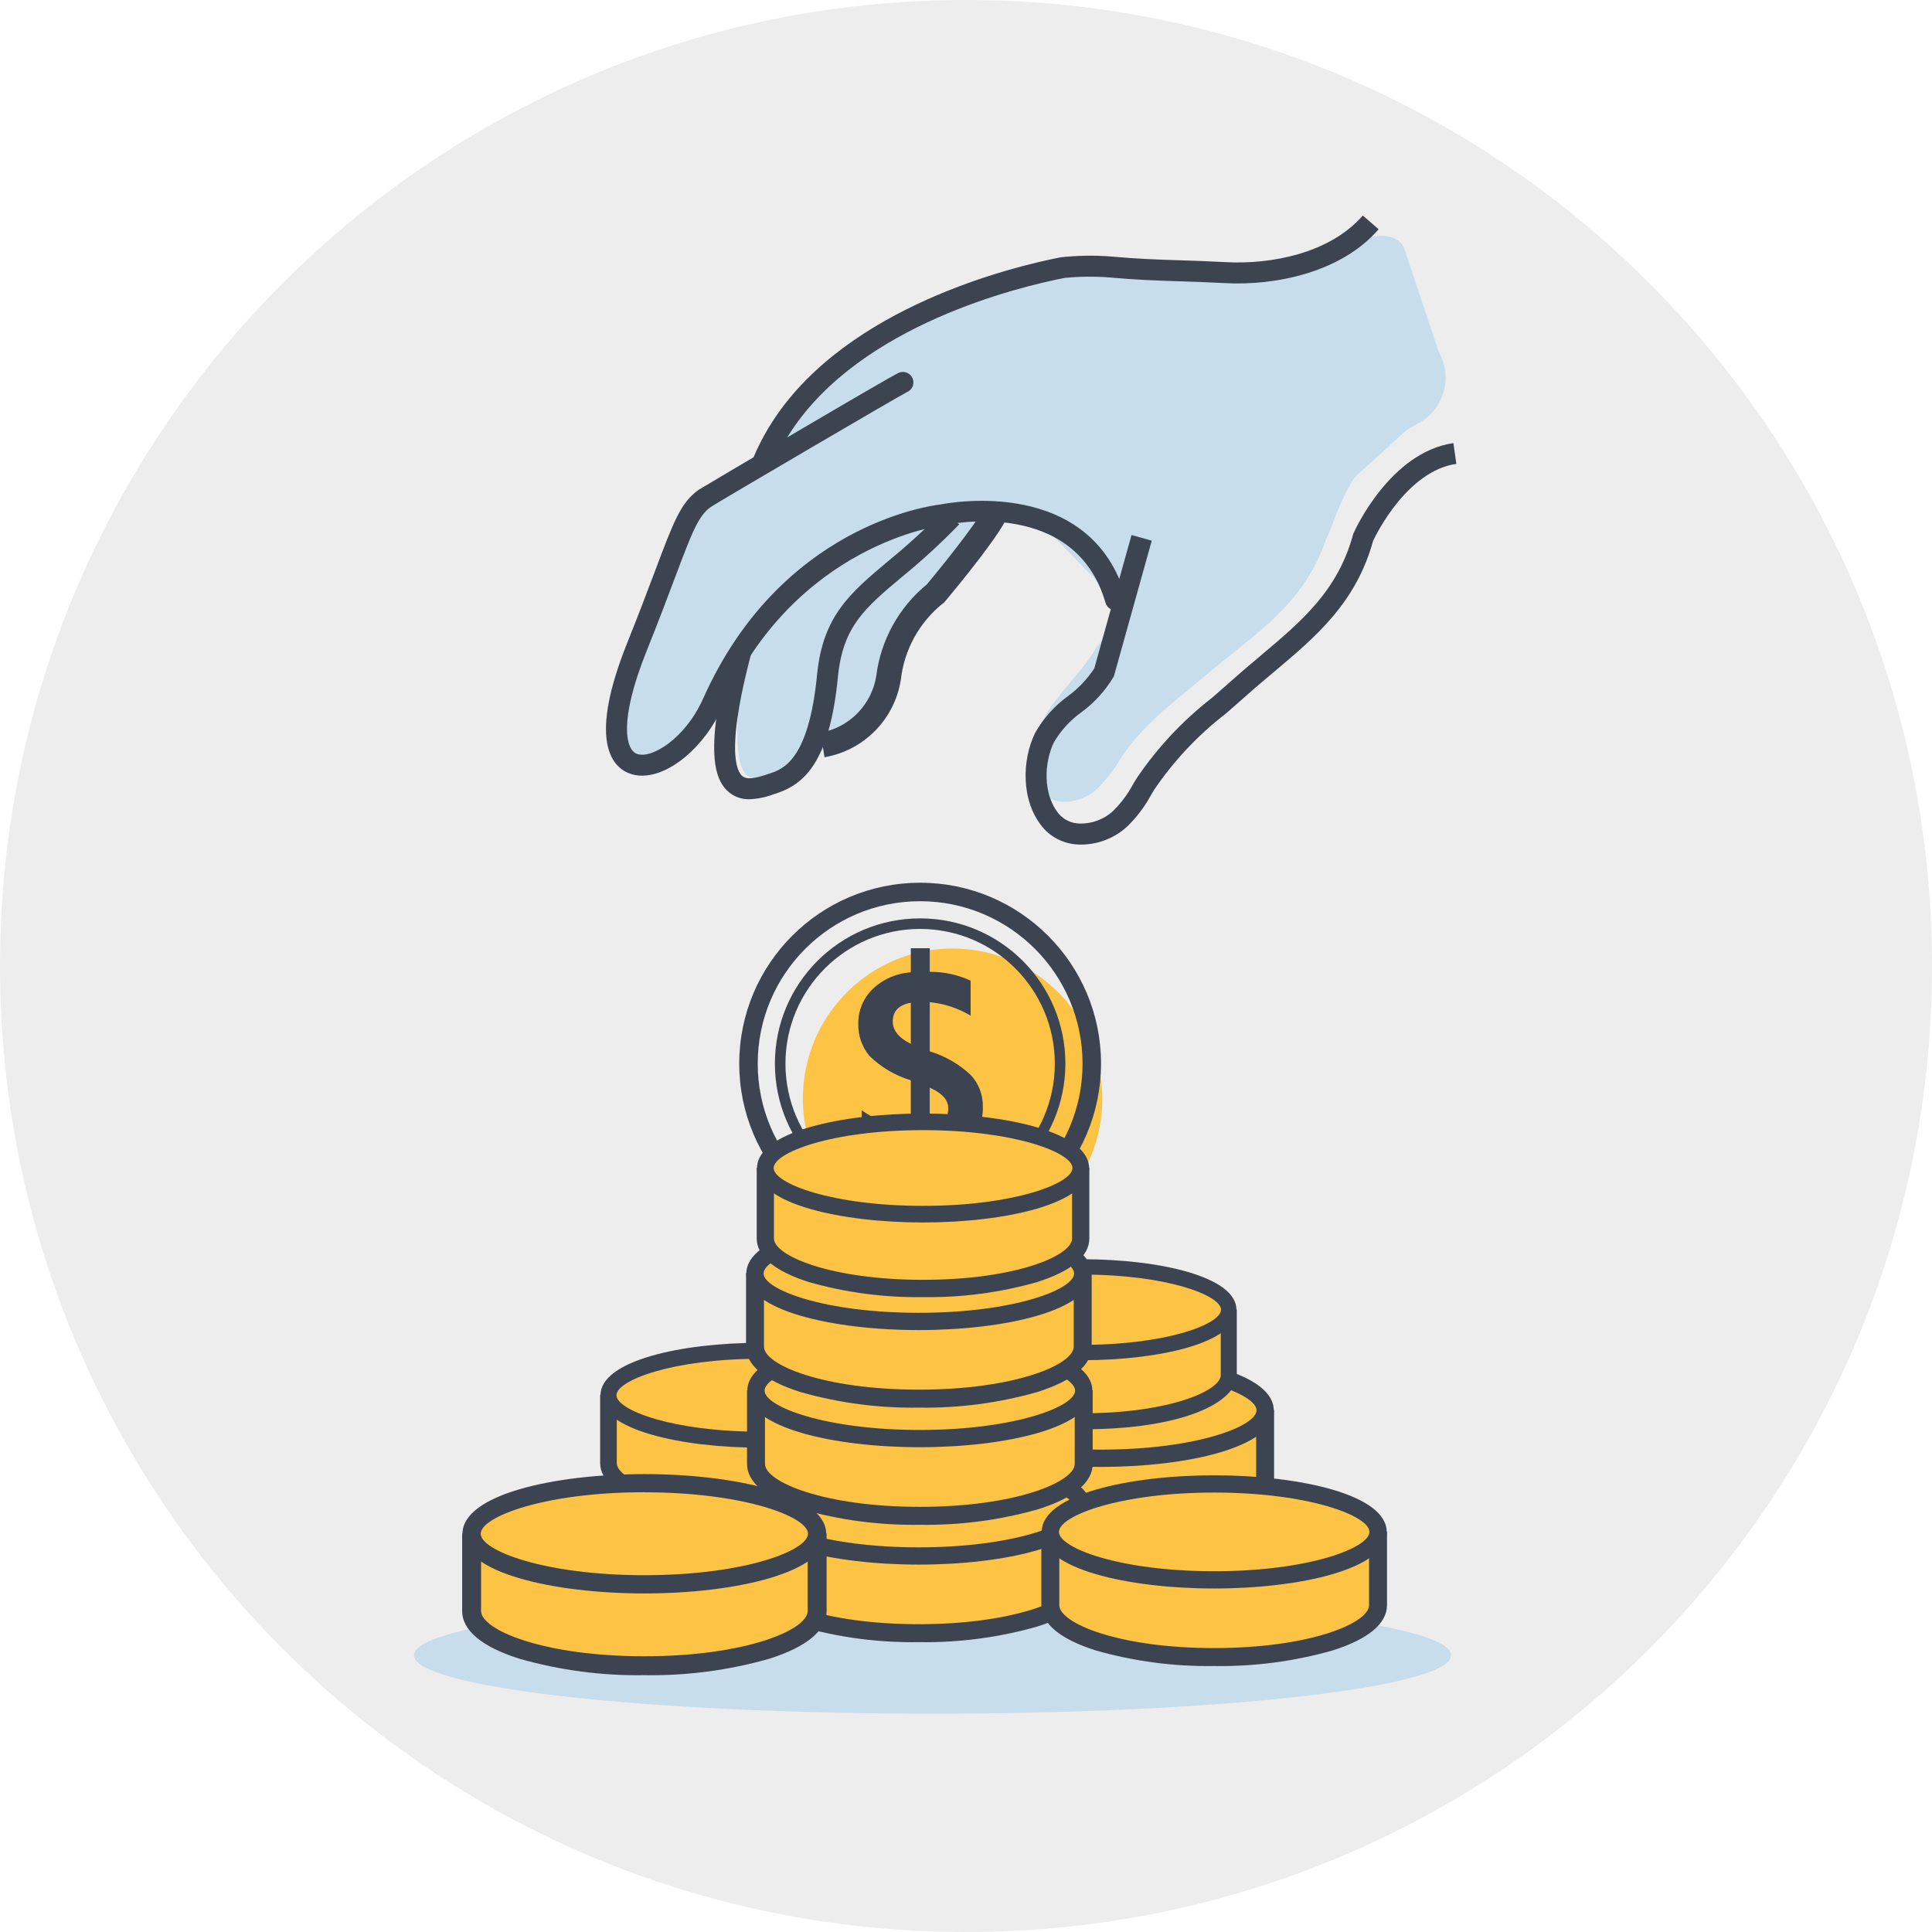
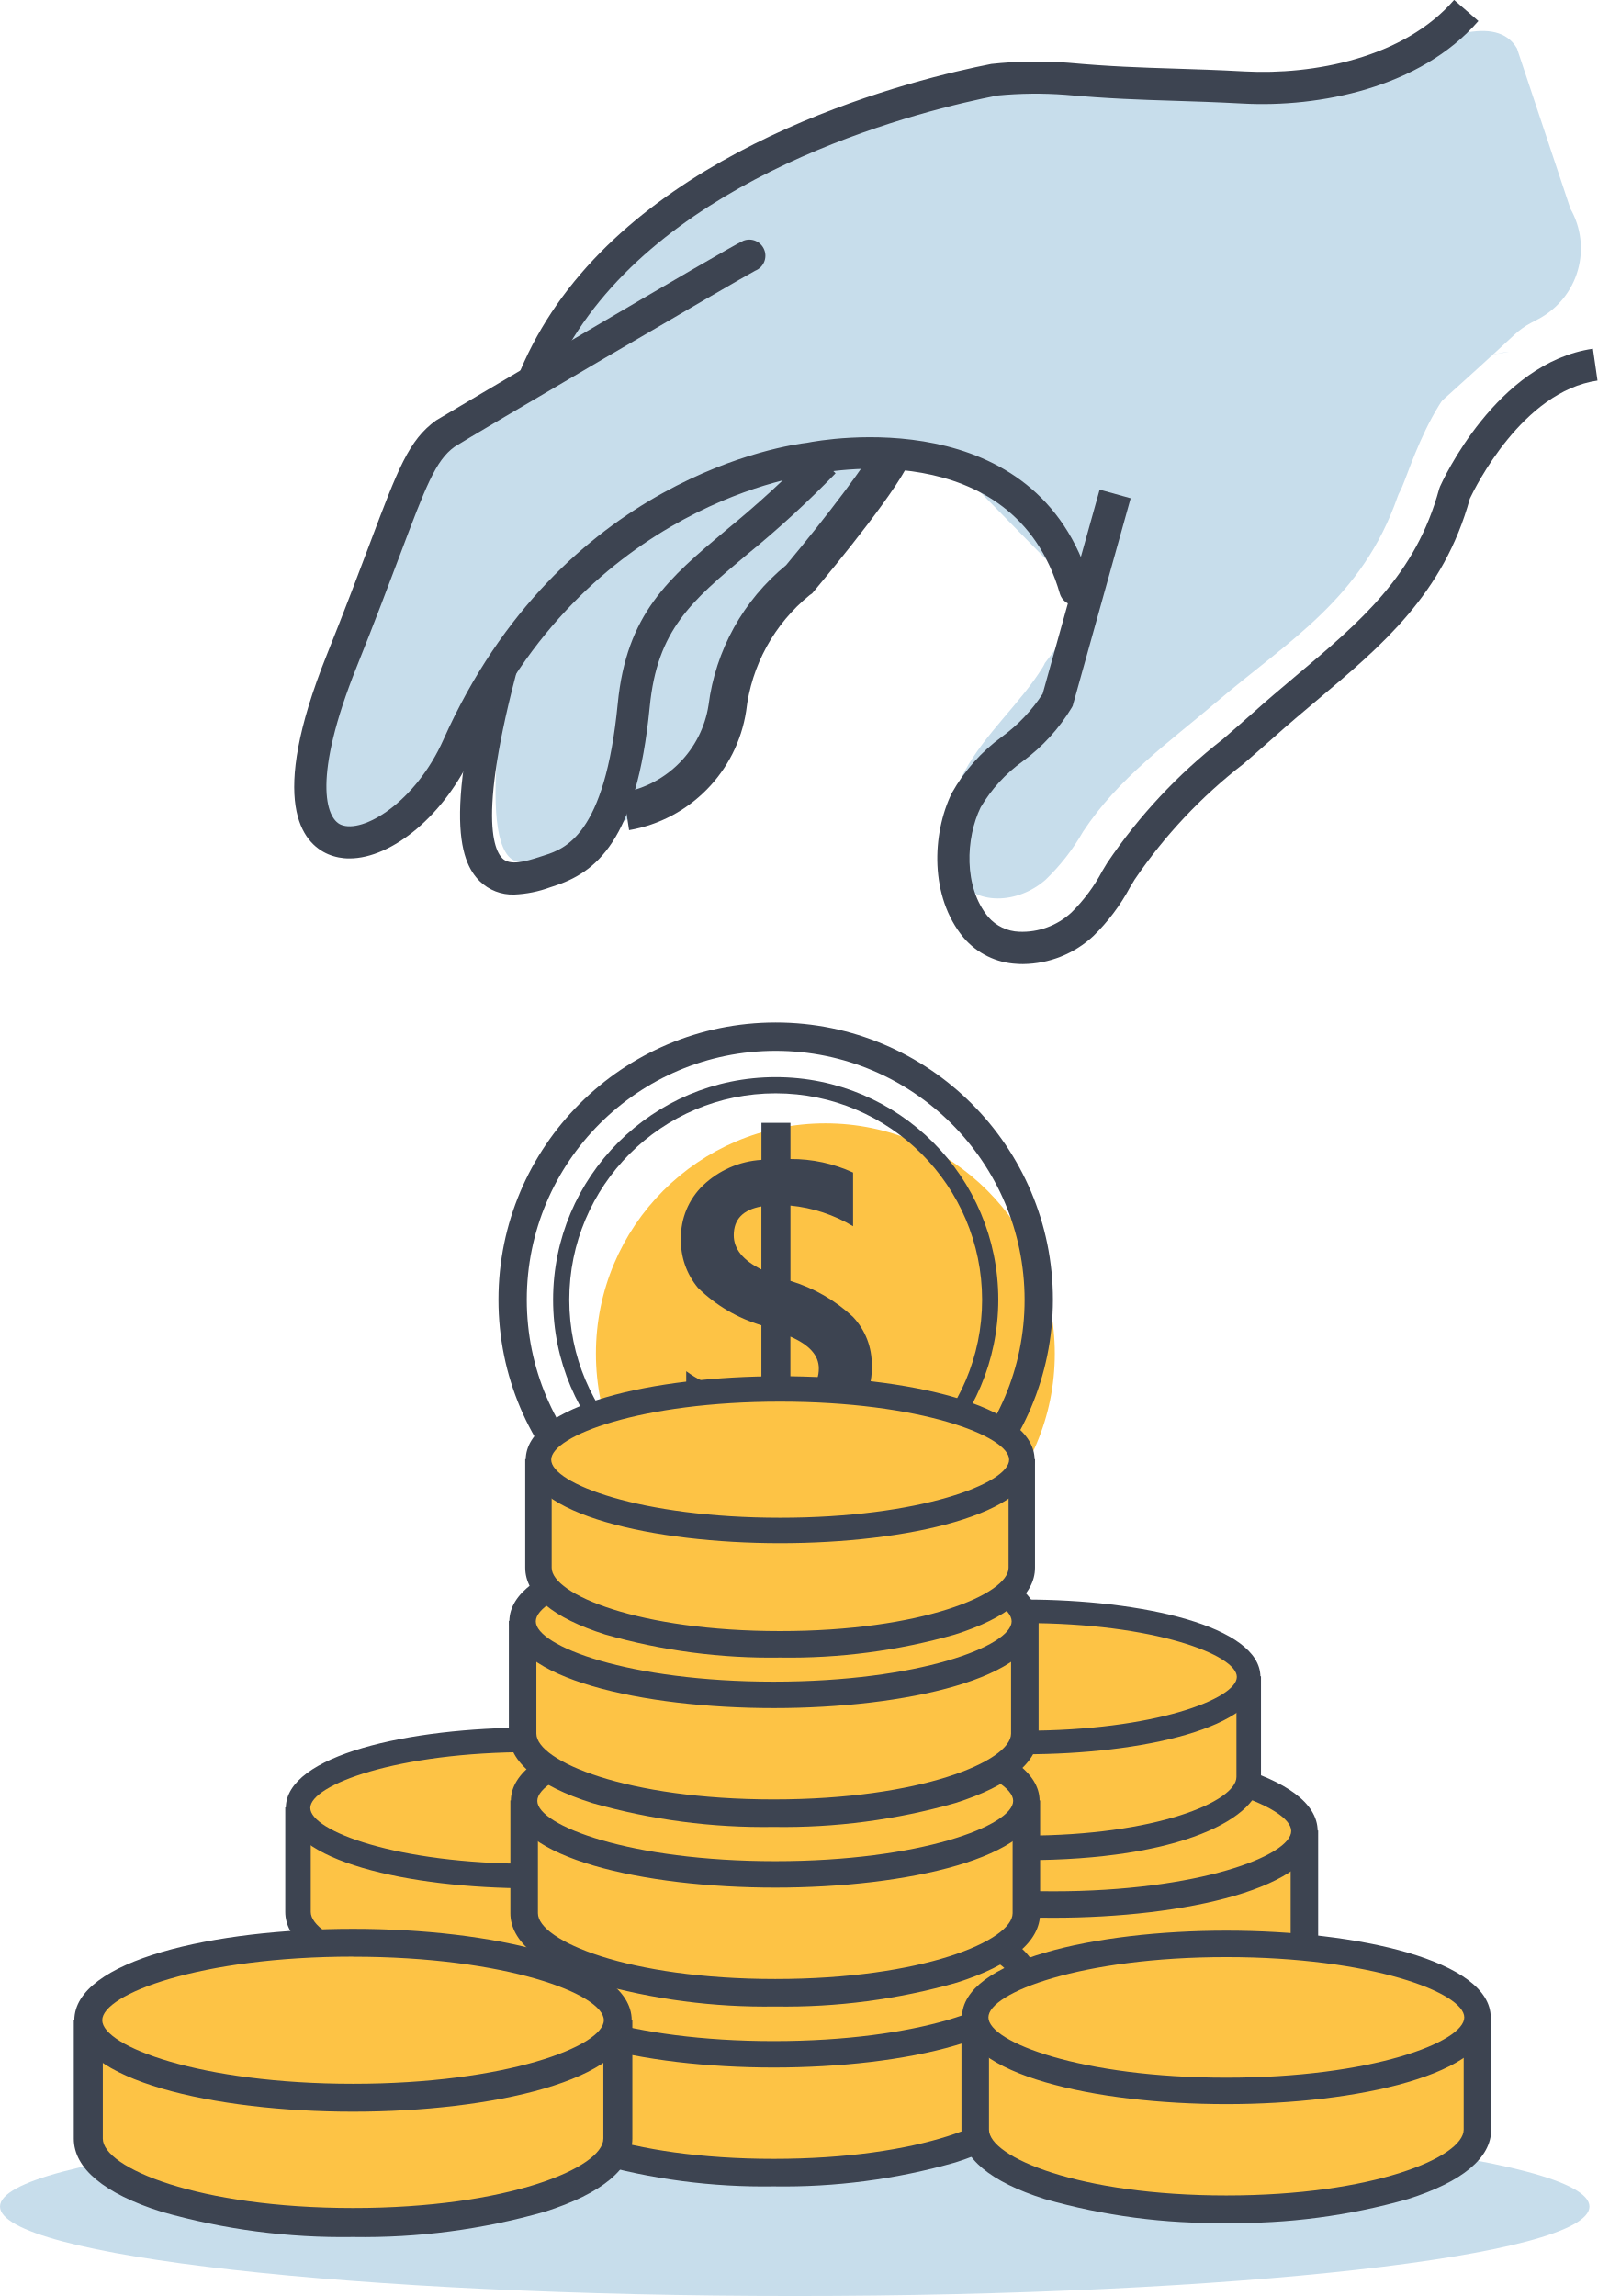
- <svg xmlns="http://www.w3.org/2000/svg" width="168" height="168" viewBox="0 0 168 168">
-   <g id="Group_23642" data-name="Group 23642" transform="translate(-495 -1986)">
-     <circle id="Ellipse_973" data-name="Ellipse 973" cx="84" cy="84" r="84" transform="translate(495 1986)" fill="#ededed" />
-     <g id="Group_17716" data-name="Group 17716" transform="translate(-5828.332 449.683)">
-       <g id="Group_17707" data-name="Group 17707" transform="translate(6359.332 1613.076)">
-         <ellipse id="Ellipse_948" data-name="Ellipse 948" cx="45.092" cy="5.077" rx="45.092" ry="5.077" transform="translate(0 62.104)" fill="#c7ddeb" />
-         <g id="Group_17687" data-name="Group 17687" transform="translate(44.734 45.841)">
-           <path id="Path_46204" data-name="Path 46204" d="M6535.555,1892.149v6.4c0,2.493-6.378,4.514-14.247,4.514s-14.248-2.021-14.248-4.514v-6.4" transform="translate(-6506.279 -1892.149)" fill="#fdc345" />
-           <path id="Path_46205" data-name="Path 46205" d="M6519.555,1903.847a35.538,35.538,0,0,1-10.311-1.359c-3.087-.978-4.718-2.338-4.718-3.935v-6.4h1.561v6.4c0,1.559,5.124,3.733,13.468,3.733s13.467-2.174,13.467-3.733v-6.4h1.561v6.4c0,1.6-1.631,2.957-4.718,3.935A35.534,35.534,0,0,1,6519.555,1903.847Z" transform="translate(-6504.526 -1892.149)" fill="#3d4451" />
+ <svg xmlns="http://www.w3.org/2000/svg" width="90.641" height="130.272" viewBox="0 0 90.641 130.272">
+   <g id="Grupo_23642" data-name="Grupo 23642" transform="translate(-531 -2004.744)">
+     <g id="Grupo_17716" data-name="Grupo 17716" transform="translate(-5828.332 449.683)">
+       <g id="Grupo_17707" data-name="Grupo 17707" transform="translate(6359.332 1613.076)">
+         <ellipse id="Elipse_948" data-name="Elipse 948" cx="45.092" cy="5.077" rx="45.092" ry="5.077" transform="translate(0 62.104)" fill="#c7ddeb" />
+         <g id="Grupo_17687" data-name="Grupo 17687" transform="translate(44.734 45.841)">
+           <path id="Trazado_46204" data-name="Trazado 46204" d="M6535.555,1892.149v6.4c0,2.493-6.378,4.514-14.247,4.514s-14.248-2.021-14.248-4.514v-6.4" transform="translate(-6506.279 -1892.149)" fill="#fdc345" />
+           <path id="Trazado_46205" data-name="Trazado 46205" d="M6519.555,1903.847a35.538,35.538,0,0,1-10.311-1.359c-3.087-.978-4.718-2.338-4.718-3.935v-6.4h1.561v6.4c0,1.559,5.124,3.733,13.468,3.733s13.467-2.174,13.467-3.733v-6.4h1.561v6.4c0,1.6-1.631,2.957-4.718,3.935A35.534,35.534,0,0,1,6519.555,1903.847Z" transform="translate(-6504.526 -1892.149)" fill="#3d4451" />
        </g>
-         <g id="Group_17688" data-name="Group 17688" transform="translate(44.764 40.953)">
-           <ellipse id="Ellipse_949" data-name="Ellipse 949" cx="14.248" cy="4.171" rx="14.248" ry="4.171" transform="translate(0.75 0.75)" fill="#fdc345" />
-           <path id="Path_46206" data-name="Path 46206" d="M6519.623,1886.127c-7.453,0-15-1.69-15-4.921s7.545-4.922,15-4.922,15,1.691,15,4.922S6527.075,1886.127,6519.623,1886.127Zm0-8.343c-8.239,0-13.5,2.026-13.5,3.421s5.258,3.421,13.5,3.421,13.5-2.026,13.5-3.421S6527.862,1877.784,6519.623,1877.784Z" transform="translate(-6504.625 -1876.284)" fill="#3d4451" />
+         <g id="Grupo_17688" data-name="Grupo 17688" transform="translate(44.764 40.953)">
+           <ellipse id="Elipse_949" data-name="Elipse 949" cx="14.248" cy="4.171" rx="14.248" ry="4.171" transform="translate(0.75 0.75)" fill="#fdc345" />
+           <path id="Trazado_46206" data-name="Trazado 46206" d="M6519.623,1886.127c-7.453,0-15-1.69-15-4.921s7.545-4.922,15-4.922,15,1.691,15,4.922S6527.075,1886.127,6519.623,1886.127Zm0-8.343c-8.239,0-13.5,2.026-13.5,3.421s5.258,3.421,13.5,3.421,13.5-2.026,13.5-3.421S6527.862,1877.784,6519.623,1877.784Z" transform="translate(-6504.625 -1876.284)" fill="#3d4451" />
        </g>
-         <g id="Group_17689" data-name="Group 17689" transform="translate(44.734 37.097)">
-           <path id="Path_46207" data-name="Path 46207" d="M6532.2,1863.768v5.712c0,2.224-5.69,4.026-12.708,4.026s-12.709-1.8-12.709-4.026v-5.712" transform="translate(-6506.089 -1863.768)" fill="#fdc345" />
-           <path id="Path_46208" data-name="Path 46208" d="M6517.931,1874.2c-8.8,0-13.4-2.375-13.4-4.722v-5.712h1.392v5.712c0,1.39,4.57,3.33,12.012,3.33s12.012-1.939,12.012-3.33v-5.712h1.392v5.712C6531.334,1871.827,6526.731,1874.2,6517.931,1874.2Z" transform="translate(-6504.526 -1863.769)" fill="#3d4451" />
+         <g id="Grupo_17689" data-name="Grupo 17689" transform="translate(44.734 37.097)">
+           <path id="Trazado_46207" data-name="Trazado 46207" d="M6532.2,1863.768v5.712c0,2.224-5.69,4.026-12.708,4.026s-12.709-1.8-12.709-4.026v-5.712" transform="translate(-6506.089 -1863.768)" fill="#fdc345" />
+           <path id="Trazado_46208" data-name="Trazado 46208" d="M6517.931,1874.2c-8.8,0-13.4-2.375-13.4-4.722v-5.712h1.392v5.712c0,1.39,4.57,3.33,12.012,3.33s12.012-1.939,12.012-3.33v-5.712h1.392v5.712C6531.334,1871.827,6526.731,1874.2,6517.931,1874.2Z" transform="translate(-6504.526 -1863.769)" fill="#3d4451" />
        </g>
-         <g id="Group_17690" data-name="Group 17690" transform="translate(44.761 32.737)">
-           <ellipse id="Ellipse_950" data-name="Ellipse 950" cx="12.708" cy="3.721" rx="12.708" ry="3.721" transform="translate(0.669 0.669)" fill="#fdc345" />
-           <path id="Path_46209" data-name="Path 46209" d="M6517.991,1858.4c-6.647,0-13.377-1.508-13.377-4.39s6.729-4.39,13.377-4.39,13.377,1.508,13.377,4.39S6524.638,1858.4,6517.991,1858.4Zm0-7.441c-7.349,0-12.039,1.807-12.039,3.051s4.69,3.052,12.039,3.052,12.039-1.808,12.039-3.052S6525.34,1850.955,6517.991,1850.955Z" transform="translate(-6504.614 -1849.617)" fill="#3d4451" />
+         <g id="Grupo_17690" data-name="Grupo 17690" transform="translate(44.761 32.737)">
+           <ellipse id="Elipse_950" data-name="Elipse 950" cx="12.708" cy="3.721" rx="12.708" ry="3.721" transform="translate(0.669 0.669)" fill="#fdc345" />
+           <path id="Trazado_46209" data-name="Trazado 46209" d="M6517.991,1858.4c-6.647,0-13.377-1.508-13.377-4.39s6.729-4.39,13.377-4.39,13.377,1.508,13.377,4.39S6524.638,1858.4,6517.991,1858.4Zm0-7.441c-7.349,0-12.039,1.807-12.039,3.051s4.69,3.052,12.039,3.052,12.039-1.808,12.039-3.052S6525.34,1850.955,6517.991,1850.955Z" transform="translate(-6504.614 -1849.617)" fill="#3d4451" />
        </g>
-         <g id="Group_17691" data-name="Group 17691" transform="translate(16.19 44.534)">
-           <path id="Path_46210" data-name="Path 46210" d="M6440.627,1887.908v5.933c0,2.309-5.91,4.182-13.2,4.182s-13.2-1.872-13.2-4.182v-5.933" transform="translate(-6413.504 -1887.908)" fill="#fdc345" />
-           <path id="Path_46211" data-name="Path 46211" d="M6425.8,1898.746a32.936,32.936,0,0,1-9.553-1.259c-2.858-.905-4.37-2.167-4.37-3.646v-5.933h1.446v5.933c0,1.444,4.747,3.459,12.477,3.459s12.477-2.014,12.477-3.459v-5.933h1.446v5.933c0,1.479-1.512,2.74-4.372,3.646A32.917,32.917,0,0,1,6425.8,1898.746Z" transform="translate(-6411.881 -1887.908)" fill="#3d4451" />
+         <g id="Grupo_17691" data-name="Grupo 17691" transform="translate(16.19 44.534)">
+           <path id="Trazado_46210" data-name="Trazado 46210" d="M6440.627,1887.908v5.933c0,2.309-5.91,4.182-13.2,4.182s-13.2-1.872-13.2-4.182v-5.933" transform="translate(-6413.504 -1887.908)" fill="#fdc345" />
+           <path id="Trazado_46211" data-name="Trazado 46211" d="M6425.8,1898.746a32.936,32.936,0,0,1-9.553-1.259c-2.858-.905-4.37-2.167-4.37-3.646v-5.933h1.446v5.933c0,1.444,4.747,3.459,12.477,3.459s12.477-2.014,12.477-3.459v-5.933h1.446v5.933c0,1.479-1.512,2.74-4.372,3.646A32.917,32.917,0,0,1,6425.8,1898.746Z" transform="translate(-6411.881 -1887.908)" fill="#3d4451" />
        </g>
-         <g id="Group_17692" data-name="Group 17692" transform="translate(16.218 40.006)">
-           <ellipse id="Ellipse_951" data-name="Ellipse 951" cx="13.2" cy="3.865" rx="13.2" ry="3.865" transform="translate(0.695 0.695)" fill="#fdc345" />
-           <path id="Path_46212" data-name="Path 46212" d="M6425.867,1882.329c-6.905,0-13.895-1.566-13.895-4.56s6.989-4.559,13.895-4.559,13.9,1.566,13.9,4.559S6432.772,1882.329,6425.867,1882.329Zm0-7.729c-7.634,0-12.506,1.877-12.506,3.169s4.872,3.17,12.506,3.17,12.5-1.878,12.5-3.17S6433.5,1874.6,6425.867,1874.6Z" transform="translate(-6411.973 -1873.21)" fill="#3d4451" />
+         <g id="Grupo_17692" data-name="Grupo 17692" transform="translate(16.218 40.006)">
+           <ellipse id="Elipse_951" data-name="Elipse 951" cx="13.2" cy="3.865" rx="13.2" ry="3.865" transform="translate(0.695 0.695)" fill="#fdc345" />
+           <path id="Trazado_46212" data-name="Trazado 46212" d="M6425.867,1882.329c-6.905,0-13.895-1.566-13.895-4.56s6.989-4.559,13.895-4.559,13.9,1.566,13.9,4.559S6432.772,1882.329,6425.867,1882.329Zm0-7.729c-7.634,0-12.506,1.877-12.506,3.169s4.872,3.17,12.506,3.17,12.5-1.878,12.5-3.17S6433.5,1874.6,6425.867,1874.6Z" transform="translate(-6411.973 -1873.21)" fill="#3d4451" />
        </g>
-         <g id="Group_17693" data-name="Group 17693" transform="translate(28.872 54.338)">
-           <path id="Path_46213" data-name="Path 46213" d="M6484.072,1919.729v6.4c0,2.493-6.378,4.514-14.247,4.514s-14.248-2.021-14.248-4.514v-6.4" transform="translate(-6454.796 -1919.729)" fill="#fdc345" />
-           <path id="Path_46214" data-name="Path 46214" d="M6468.071,1931.427a35.548,35.548,0,0,1-10.31-1.359c-3.085-.978-4.717-2.339-4.717-3.935v-6.4h1.561v6.4c0,1.559,5.123,3.733,13.466,3.733s13.468-2.174,13.468-3.733v-6.4h1.562v6.4c0,1.6-1.632,2.958-4.718,3.935A35.545,35.545,0,0,1,6468.071,1931.427Z" transform="translate(-6453.044 -1919.729)" fill="#3d4451" />
+         <g id="Grupo_17693" data-name="Grupo 17693" transform="translate(28.872 54.338)">
+           <path id="Trazado_46213" data-name="Trazado 46213" d="M6484.072,1919.729v6.4c0,2.493-6.378,4.514-14.247,4.514s-14.248-2.021-14.248-4.514v-6.4" transform="translate(-6454.796 -1919.729)" fill="#fdc345" />
+           <path id="Trazado_46214" data-name="Trazado 46214" d="M6468.071,1931.427a35.548,35.548,0,0,1-10.31-1.359c-3.085-.978-4.717-2.339-4.717-3.935v-6.4h1.561v6.4c0,1.559,5.123,3.733,13.466,3.733s13.468-2.174,13.468-3.733v-6.4h1.562v6.4c0,1.6-1.632,2.958-4.718,3.935A35.545,35.545,0,0,1,6468.071,1931.427Z" transform="translate(-6453.044 -1919.729)" fill="#3d4451" />
        </g>
-         <g id="Group_17694" data-name="Group 17694" transform="translate(28.903 49.45)">
-           <ellipse id="Ellipse_952" data-name="Ellipse 952" cx="14.248" cy="4.171" rx="14.248" ry="4.171" transform="translate(0.75 0.75)" fill="#fdc345" />
-           <path id="Path_46215" data-name="Path 46215" d="M6468.14,1913.707c-7.453,0-15-1.69-15-4.922s7.544-4.922,15-4.922,15,1.69,15,4.922S6475.594,1913.707,6468.14,1913.707Zm0-8.343c-8.239,0-13.5,2.027-13.5,3.422s5.258,3.421,13.5,3.421,13.5-2.026,13.5-3.421S6476.38,1905.364,6468.14,1905.364Z" transform="translate(-6453.143 -1903.864)" fill="#3d4451" />
+         <g id="Grupo_17694" data-name="Grupo 17694" transform="translate(28.903 49.45)">
+           <ellipse id="Elipse_952" data-name="Elipse 952" cx="14.248" cy="4.171" rx="14.248" ry="4.171" transform="translate(0.75 0.75)" fill="#fdc345" />
+           <path id="Trazado_46215" data-name="Trazado 46215" d="M6468.14,1913.707c-7.453,0-15-1.69-15-4.922s7.544-4.922,15-4.922,15,1.69,15,4.922S6475.594,1913.707,6468.14,1913.707Zm0-8.343c-8.239,0-13.5,2.027-13.5,3.422s5.258,3.421,13.5,3.421,13.5-2.026,13.5-3.421S6476.38,1905.364,6468.14,1905.364Z" transform="translate(-6453.143 -1903.864)" fill="#3d4451" />
        </g>
-         <g id="Group_17695" data-name="Group 17695" transform="translate(28.959 44.131)">
-           <path id="Path_46216" data-name="Path 46216" d="M6484.353,1886.6v6.4c0,2.493-6.379,4.513-14.248,4.513s-14.247-2.021-14.247-4.513v-6.4" transform="translate(-6455.077 -1886.6)" fill="#fdc345" />
-           <path id="Path_46217" data-name="Path 46217" d="M6468.352,1898.3a35.54,35.54,0,0,1-10.31-1.358c-3.087-.978-4.718-2.339-4.718-3.935v-6.4h1.562v6.4c0,1.559,5.124,3.733,13.467,3.733s13.467-2.174,13.467-3.733v-6.4h1.561v6.4c0,1.6-1.631,2.957-4.718,3.935A35.548,35.548,0,0,1,6468.352,1898.3Z" transform="translate(-6453.324 -1886.6)" fill="#3d4451" />
+         <g id="Grupo_17695" data-name="Grupo 17695" transform="translate(28.959 44.131)">
+           <path id="Trazado_46216" data-name="Trazado 46216" d="M6484.353,1886.6v6.4c0,2.493-6.379,4.513-14.248,4.513s-14.247-2.021-14.247-4.513v-6.4" transform="translate(-6455.077 -1886.6)" fill="#fdc345" />
+           <path id="Trazado_46217" data-name="Trazado 46217" d="M6468.352,1898.3a35.54,35.54,0,0,1-10.31-1.358c-3.087-.978-4.718-2.339-4.718-3.935v-6.4h1.562v6.4c0,1.559,5.124,3.733,13.467,3.733s13.467-2.174,13.467-3.733v-6.4h1.561v6.4c0,1.6-1.631,2.957-4.718,3.935A35.548,35.548,0,0,1,6468.352,1898.3Z" transform="translate(-6453.324 -1886.6)" fill="#3d4451" />
        </g>
-         <g id="Group_17696" data-name="Group 17696" transform="translate(28.989 39.243)">
-           <ellipse id="Ellipse_953" data-name="Ellipse 953" cx="14.248" cy="4.171" rx="14.248" ry="4.171" transform="translate(0.75 0.75)" fill="#fdc345" />
-           <path id="Path_46218" data-name="Path 46218" d="M6468.42,1880.578c-7.453,0-15-1.69-15-4.922s7.545-4.922,15-4.922,15,1.691,15,4.922S6475.874,1880.578,6468.42,1880.578Zm0-8.343c-8.239,0-13.5,2.027-13.5,3.421s5.258,3.421,13.5,3.421,13.5-2.026,13.5-3.421S6476.66,1872.235,6468.42,1872.235Z" transform="translate(-6453.423 -1870.735)" fill="#3d4451" />
+         <g id="Grupo_17696" data-name="Grupo 17696" transform="translate(28.989 39.243)">
+           <ellipse id="Elipse_953" data-name="Elipse 953" cx="14.248" cy="4.171" rx="14.248" ry="4.171" transform="translate(0.75 0.75)" fill="#fdc345" />
+           <path id="Trazado_46218" data-name="Trazado 46218" d="M6468.42,1880.578c-7.453,0-15-1.69-15-4.922s7.545-4.922,15-4.922,15,1.691,15,4.922S6475.874,1880.578,6468.42,1880.578Zm0-8.343c-8.239,0-13.5,2.027-13.5,3.421s5.258,3.421,13.5,3.421,13.5-2.026,13.5-3.421S6476.66,1872.235,6468.42,1872.235Z" transform="translate(-6453.423 -1870.735)" fill="#3d4451" />
        </g>
-         <g id="Group_17698" data-name="Group 17698" transform="translate(28.282 0)">
-           <ellipse id="Ellipse_954" data-name="Ellipse 954" cx="13.018" cy="13.065" rx="13.018" ry="13.065" transform="translate(5.53 5.722)" fill="#fdc345" />
-           <g id="Group_17697" data-name="Group 17697" transform="translate(10.349 5.697)">
-             <path id="Path_46219" data-name="Path 46219" d="M6490.936,1780.036v2.448h-1.647v-2.38a9.2,9.2,0,0,1-4.264-1.038v-3.125a6.566,6.566,0,0,0,1.951.981,8.986,8.986,0,0,0,2.313.519v-4.106a8.712,8.712,0,0,1-3.6-2.126,4.185,4.185,0,0,1-.965-2.792,4.1,4.1,0,0,1,1.252-3.018,5.268,5.268,0,0,1,3.316-1.45v-2.1h1.647v2.053a8.358,8.358,0,0,1,3.553.767v3.046a8.53,8.53,0,0,0-3.553-1.173v4.275a9.048,9.048,0,0,1,3.541,2.036,3.9,3.9,0,0,1,1.072,2.769,3.985,3.985,0,0,1-1.2,3.017A5.707,5.707,0,0,1,6490.936,1780.036Zm-1.647-9.87v-3.575q-1.567.282-1.567,1.635Q6487.721,1769.387,6489.288,1770.165Zm1.647,3.813v3.417q1.613-.247,1.612-1.613Q6492.548,1774.678,6490.936,1773.978Z" transform="translate(-6484.72 -1761.852)" fill="#3d4451" />
+         <g id="Grupo_17698" data-name="Grupo 17698" transform="translate(28.282 0)">
+           <ellipse id="Elipse_954" data-name="Elipse 954" cx="13.018" cy="13.065" rx="13.018" ry="13.065" transform="translate(5.53 5.722)" fill="#fdc345" />
+           <g id="Grupo_17697" data-name="Grupo 17697" transform="translate(10.349 5.697)">
+             <path id="Trazado_46219" data-name="Trazado 46219" d="M6490.936,1780.036v2.448h-1.647v-2.38a9.2,9.2,0,0,1-4.264-1.038v-3.125a6.566,6.566,0,0,0,1.951.981,8.986,8.986,0,0,0,2.313.519v-4.106a8.712,8.712,0,0,1-3.6-2.126,4.185,4.185,0,0,1-.965-2.792,4.1,4.1,0,0,1,1.252-3.018,5.268,5.268,0,0,1,3.316-1.45v-2.1h1.647v2.053a8.358,8.358,0,0,1,3.553.767v3.046a8.53,8.53,0,0,0-3.553-1.173v4.275a9.048,9.048,0,0,1,3.541,2.036,3.9,3.9,0,0,1,1.072,2.769,3.985,3.985,0,0,1-1.2,3.017A5.707,5.707,0,0,1,6490.936,1780.036Zm-1.647-9.87v-3.575q-1.567.282-1.567,1.635Q6487.721,1769.387,6489.288,1770.165Zm1.647,3.813v3.417q1.613-.247,1.612-1.613Q6492.548,1774.678,6490.936,1773.978Z" transform="translate(-6484.72 -1761.852)" fill="#3d4451" />
          </g>
-           <path id="Path_46220" data-name="Path 46220" d="M6466.859,1774.823a15.73,15.73,0,1,1,15.73-15.73A15.748,15.748,0,0,1,6466.859,1774.823Zm0-29.854a14.123,14.123,0,1,0,14.123,14.123A14.139,14.139,0,0,0,6466.859,1744.969Z" transform="translate(-6451.129 -1743.362)" fill="#3d4451" />
-           <path id="Path_46221" data-name="Path 46221" d="M6473.821,1778.685a12.63,12.63,0,1,1,12.63-12.63A12.645,12.645,0,0,1,6473.821,1778.685Zm0-24.342a11.712,11.712,0,1,0,11.712,11.712A11.725,11.725,0,0,0,6473.821,1754.343Z" transform="translate(-6458.091 -1750.325)" fill="#3d4451" />
+           <path id="Trazado_46220" data-name="Trazado 46220" d="M6466.859,1774.823a15.73,15.73,0,1,1,15.73-15.73A15.748,15.748,0,0,1,6466.859,1774.823Zm0-29.854a14.123,14.123,0,1,0,14.123,14.123A14.139,14.139,0,0,0,6466.859,1744.969Z" transform="translate(-6451.129 -1743.362)" fill="#3d4451" />
+           <path id="Trazado_46221" data-name="Trazado 46221" d="M6473.821,1778.685a12.63,12.63,0,1,1,12.63-12.63A12.645,12.645,0,0,1,6473.821,1778.685Zm0-24.342a11.712,11.712,0,1,0,11.712,11.712A11.725,11.725,0,0,0,6473.821,1754.343Z" transform="translate(-6458.091 -1750.325)" fill="#3d4451" />
        </g>
-         <g id="Group_17699" data-name="Group 17699" transform="translate(28.872 33.945)">
-           <path id="Path_46222" data-name="Path 46222" d="M6484.072,1853.537v6.4c0,2.493-6.378,4.513-14.247,4.513s-14.248-2.021-14.248-4.513v-6.4" transform="translate(-6454.796 -1853.537)" fill="#fdc345" />
-           <path id="Path_46223" data-name="Path 46223" d="M6468.071,1865.235a35.556,35.556,0,0,1-10.31-1.359c-3.085-.978-4.717-2.339-4.717-3.936v-6.4h1.561v6.4c0,1.559,5.123,3.733,13.466,3.733s13.468-2.174,13.468-3.733v-6.4h1.562v6.4c0,1.6-1.632,2.958-4.718,3.936A35.553,35.553,0,0,1,6468.071,1865.235Z" transform="translate(-6453.044 -1853.537)" fill="#3d4451" />
+         <g id="Grupo_17699" data-name="Grupo 17699" transform="translate(28.872 33.945)">
+           <path id="Trazado_46222" data-name="Trazado 46222" d="M6484.072,1853.537v6.4c0,2.493-6.378,4.513-14.247,4.513s-14.248-2.021-14.248-4.513v-6.4" transform="translate(-6454.796 -1853.537)" fill="#fdc345" />
+           <path id="Trazado_46223" data-name="Trazado 46223" d="M6468.071,1865.235a35.556,35.556,0,0,1-10.31-1.359c-3.085-.978-4.717-2.339-4.717-3.936v-6.4h1.561v6.4c0,1.559,5.123,3.733,13.466,3.733s13.468-2.174,13.468-3.733v-6.4h1.562v6.4c0,1.6-1.632,2.958-4.718,3.936A35.553,35.553,0,0,1,6468.071,1865.235Z" transform="translate(-6453.044 -1853.537)" fill="#3d4451" />
        </g>
-         <g id="Group_17700" data-name="Group 17700" transform="translate(28.903 29.057)">
-           <ellipse id="Ellipse_955" data-name="Ellipse 955" cx="14.248" cy="4.171" rx="14.248" ry="4.171" transform="translate(0.75 0.75)" fill="#fdc345" />
-           <path id="Path_46224" data-name="Path 46224" d="M6468.14,1847.515c-7.453,0-15-1.69-15-4.921s7.544-4.922,15-4.922,15,1.69,15,4.922S6475.594,1847.515,6468.14,1847.515Zm0-8.343c-8.239,0-13.5,2.026-13.5,3.421s5.258,3.421,13.5,3.421,13.5-2.026,13.5-3.421S6476.38,1839.172,6468.14,1839.172Z" transform="translate(-6453.143 -1837.672)" fill="#3d4451" />
+         <g id="Grupo_17700" data-name="Grupo 17700" transform="translate(28.903 29.057)">
+           <ellipse id="Elipse_955" data-name="Elipse 955" cx="14.248" cy="4.171" rx="14.248" ry="4.171" transform="translate(0.75 0.75)" fill="#fdc345" />
+           <path id="Trazado_46224" data-name="Trazado 46224" d="M6468.14,1847.515c-7.453,0-15-1.69-15-4.921s7.544-4.922,15-4.922,15,1.69,15,4.922S6475.594,1847.515,6468.14,1847.515Zm0-8.343c-8.239,0-13.5,2.026-13.5,3.421s5.258,3.421,13.5,3.421,13.5-2.026,13.5-3.421S6476.38,1839.172,6468.14,1839.172Z" transform="translate(-6453.143 -1837.672)" fill="#3d4451" />
        </g>
-         <g id="Group_17701" data-name="Group 17701" transform="translate(29.801 24.774)">
-           <path id="Path_46225" data-name="Path 46225" d="M6485.921,1823.77v6.164c0,2.4-6.139,4.344-13.713,4.344s-13.713-1.945-13.713-4.344v-6.164" transform="translate(-6457.744 -1823.77)" fill="#fdc345" />
-           <path id="Path_46226" data-name="Path 46226" d="M6470.522,1835.029a34.2,34.2,0,0,1-9.924-1.307c-2.97-.941-4.54-2.251-4.54-3.788v-6.163h1.5v6.163c0,1.5,4.931,3.593,12.962,3.593s12.962-2.092,12.962-3.593v-6.163h1.5v6.163c0,1.537-1.57,2.847-4.541,3.788A34.2,34.2,0,0,1,6470.522,1835.029Z" transform="translate(-6456.058 -1823.771)" fill="#3d4451" />
+         <g id="Grupo_17701" data-name="Grupo 17701" transform="translate(29.801 24.774)">
+           <path id="Trazado_46225" data-name="Trazado 46225" d="M6485.921,1823.77v6.164c0,2.4-6.139,4.344-13.713,4.344s-13.713-1.945-13.713-4.344v-6.164" transform="translate(-6457.744 -1823.77)" fill="#fdc345" />
+           <path id="Trazado_46226" data-name="Trazado 46226" d="M6470.522,1835.029a34.2,34.2,0,0,1-9.924-1.307c-2.97-.941-4.54-2.251-4.54-3.788v-6.163h1.5v6.163c0,1.5,4.931,3.593,12.962,3.593s12.962-2.092,12.962-3.593v-6.163h1.5v6.163c0,1.537-1.57,2.847-4.541,3.788A34.2,34.2,0,0,1,6470.522,1835.029Z" transform="translate(-6456.058 -1823.771)" fill="#3d4451" />
        </g>
-         <g id="Group_17702" data-name="Group 17702" transform="translate(29.83 20.069)">
-           <ellipse id="Ellipse_956" data-name="Ellipse 956" cx="13.713" cy="4.015" rx="13.713" ry="4.015" transform="translate(0.722 0.722)" fill="#fdc345" />
-           <path id="Path_46227" data-name="Path 46227" d="M6470.586,1817.974c-7.172,0-14.435-1.627-14.435-4.737s7.263-4.737,14.435-4.737,14.436,1.627,14.436,4.737S6477.76,1817.974,6470.586,1817.974Zm0-8.03c-7.93,0-12.991,1.95-12.991,3.293s5.061,3.293,12.991,3.293,12.992-1.951,12.992-3.293S6478.517,1809.944,6470.586,1809.944Z" transform="translate(-6456.151 -1808.5)" fill="#3d4451" />
+         <g id="Grupo_17702" data-name="Grupo 17702" transform="translate(29.83 20.069)">
+           <ellipse id="Elipse_956" data-name="Elipse 956" cx="13.713" cy="4.015" rx="13.713" ry="4.015" transform="translate(0.722 0.722)" fill="#fdc345" />
+           <path id="Trazado_46227" data-name="Trazado 46227" d="M6470.586,1817.974c-7.172,0-14.435-1.627-14.435-4.737s7.263-4.737,14.435-4.737,14.436,1.627,14.436,4.737S6477.76,1817.974,6470.586,1817.974Zm0-8.03c-7.93,0-12.991,1.95-12.991,3.293s5.061,3.293,12.991,3.293,12.992-1.951,12.992-3.293S6478.517,1809.944,6470.586,1809.944Z" transform="translate(-6456.151 -1808.5)" fill="#3d4451" />
        </g>
-         <g id="Group_17703" data-name="Group 17703" transform="translate(4.187 56.577)">
-           <path id="Path_46228" data-name="Path 46228" d="M6405.632,1926.995v6.751c0,2.628-6.725,4.759-15.021,4.759s-15.021-2.13-15.021-4.759v-6.751" transform="translate(-6374.768 -1926.995)" fill="#fdc345" />
-           <path id="Path_46229" data-name="Path 46229" d="M6388.764,1939.327a37.474,37.474,0,0,1-10.87-1.432c-3.254-1.031-4.974-2.465-4.974-4.149v-6.751h1.646v6.751c0,1.643,5.4,3.936,14.2,3.936s14.2-2.292,14.2-3.936v-6.751h1.646v6.751c0,1.684-1.72,3.118-4.975,4.149A37.468,37.468,0,0,1,6388.764,1939.327Z" transform="translate(-6372.92 -1926.995)" fill="#3d4451" />
+         <g id="Grupo_17703" data-name="Grupo 17703" transform="translate(4.187 56.577)">
+           <path id="Trazado_46228" data-name="Trazado 46228" d="M6405.632,1926.995v6.751c0,2.628-6.725,4.759-15.021,4.759s-15.021-2.13-15.021-4.759v-6.751" transform="translate(-6374.768 -1926.995)" fill="#fdc345" />
+           <path id="Trazado_46229" data-name="Trazado 46229" d="M6388.764,1939.327a37.474,37.474,0,0,1-10.87-1.432c-3.254-1.031-4.974-2.465-4.974-4.149v-6.751h1.646v6.751c0,1.643,5.4,3.936,14.2,3.936s14.2-2.292,14.2-3.936v-6.751h1.646v6.751c0,1.684-1.72,3.118-4.975,4.149A37.468,37.468,0,0,1,6388.764,1939.327Z" transform="translate(-6372.92 -1926.995)" fill="#3d4451" />
        </g>
-         <g id="Group_17704" data-name="Group 17704" transform="translate(4.218 51.424)">
-           <ellipse id="Ellipse_957" data-name="Ellipse 957" cx="15.021" cy="4.398" rx="15.021" ry="4.398" transform="translate(0.791 0.791)" fill="#fdc345" />
-           <path id="Path_46230" data-name="Path 46230" d="M6388.835,1920.646c-7.857,0-15.812-1.782-15.812-5.189s7.955-5.188,15.812-5.188,15.812,1.782,15.812,5.188S6396.692,1920.646,6388.835,1920.646Zm0-8.8c-8.687,0-14.229,2.136-14.229,3.607s5.543,3.607,14.229,3.607,14.23-2.136,14.23-3.607S6397.521,1911.851,6388.835,1911.851Z" transform="translate(-6373.023 -1910.269)" fill="#3d4451" />
+         <g id="Grupo_17704" data-name="Grupo 17704" transform="translate(4.218 51.424)">
+           <ellipse id="Elipse_957" data-name="Elipse 957" cx="15.021" cy="4.398" rx="15.021" ry="4.398" transform="translate(0.791 0.791)" fill="#fdc345" />
+           <path id="Trazado_46230" data-name="Trazado 46230" d="M6388.835,1920.646c-7.857,0-15.812-1.782-15.812-5.189s7.955-5.188,15.812-5.188,15.812,1.782,15.812,5.188S6396.692,1920.646,6388.835,1920.646Zm0-8.8c-8.687,0-14.229,2.136-14.229,3.607s5.543,3.607,14.229,3.607,14.23-2.136,14.23-3.607S6397.521,1911.851,6388.835,1911.851Z" transform="translate(-6373.023 -1910.269)" fill="#3d4451" />
        </g>
-         <g id="Group_17705" data-name="Group 17705" transform="translate(54.553 56.415)">
-           <path id="Path_46231" data-name="Path 46231" d="M6567.425,1926.471v6.4c0,2.493-6.378,4.514-14.247,4.514s-14.248-2.021-14.248-4.514v-6.4" transform="translate(-6538.149 -1926.471)" fill="#fdc345" />
-           <path id="Path_46232" data-name="Path 46232" d="M6551.425,1938.169a35.549,35.549,0,0,1-10.311-1.358c-3.086-.978-4.717-2.339-4.717-3.935v-6.4h1.561v6.4c0,1.559,5.124,3.733,13.467,3.733s13.467-2.174,13.467-3.733v-6.4h1.561v6.4c0,1.6-1.632,2.958-4.718,3.935A35.547,35.547,0,0,1,6551.425,1938.169Z" transform="translate(-6536.397 -1926.472)" fill="#3d4451" />
+         <g id="Grupo_17705" data-name="Grupo 17705" transform="translate(54.553 56.415)">
+           <path id="Trazado_46231" data-name="Trazado 46231" d="M6567.425,1926.471v6.4c0,2.493-6.378,4.514-14.247,4.514s-14.248-2.021-14.248-4.514v-6.4" transform="translate(-6538.149 -1926.471)" fill="#fdc345" />
+           <path id="Trazado_46232" data-name="Trazado 46232" d="M6551.425,1938.169a35.549,35.549,0,0,1-10.311-1.358c-3.086-.978-4.717-2.339-4.717-3.935v-6.4h1.561v6.4c0,1.559,5.124,3.733,13.467,3.733s13.467-2.174,13.467-3.733v-6.4h1.561v6.4c0,1.6-1.632,2.958-4.718,3.935A35.547,35.547,0,0,1,6551.425,1938.169Z" transform="translate(-6536.397 -1926.472)" fill="#3d4451" />
        </g>
-         <g id="Group_17706" data-name="Group 17706" transform="translate(54.584 51.528)">
-           <ellipse id="Ellipse_958" data-name="Ellipse 958" cx="14.248" cy="4.171" rx="14.248" ry="4.171" transform="translate(0.75 0.75)" fill="#fdc345" />
-           <path id="Path_46233" data-name="Path 46233" d="M6551.494,1920.449c-7.453,0-15-1.69-15-4.921s7.544-4.922,15-4.922,15,1.69,15,4.922S6558.946,1920.449,6551.494,1920.449Zm0-8.343c-8.24,0-13.5,2.026-13.5,3.421s5.258,3.421,13.5,3.421,13.5-2.027,13.5-3.421S6559.733,1912.106,6551.494,1912.106Z" transform="translate(-6536.496 -1910.606)" fill="#3d4451" />
+         <g id="Grupo_17706" data-name="Grupo 17706" transform="translate(54.584 51.528)">
+           <ellipse id="Elipse_958" data-name="Elipse 958" cx="14.248" cy="4.171" rx="14.248" ry="4.171" transform="translate(0.75 0.75)" fill="#fdc345" />
+           <path id="Trazado_46233" data-name="Trazado 46233" d="M6551.494,1920.449c-7.453,0-15-1.69-15-4.921s7.544-4.922,15-4.922,15,1.69,15,4.922S6558.946,1920.449,6551.494,1920.449Zm0-8.343c-8.24,0-13.5,2.026-13.5,3.421s5.258,3.421,13.5,3.421,13.5-2.027,13.5-3.421S6559.733,1912.106,6551.494,1912.106Z" transform="translate(-6536.496 -1910.606)" fill="#3d4451" />
        </g>
      </g>
-       <g id="Group_17715" data-name="Group 17715" transform="translate(6376.025 1555.061)">
-         <g id="Group_17710" data-name="Group 17710" transform="translate(11.424 1.756)">
-           <g id="Group_17709" data-name="Group 17709">
-             <g id="Group_17708" data-name="Group 17708">
-               <path id="Path_46234" data-name="Path 46234" d="M6508.543,1561.753c-1.154-2.006-4.57-.522-6.607.544a17.385,17.385,0,0,1-8.884,1.675c-4-.216-6.12-.138-10.039-.493a23,23,0,0,0-4.124.054c-6.3,1.23-31.076,7.466-27.123,28.957a4.551,4.551,0,0,1-.007,1.678c-.615,3.185-2.523,14.159.449,13.744,3.475-.485,9.189-3.931,10.515-7.186,1.191-2.926,4.581-9.286,5.252-10.54a4.6,4.6,0,0,1,.286-.464c.871-1.242,4.929-6.685,8.073-5.108,3.542,1.776,8.42,2.434,7,10.351-1.315,7.331,21.658-13.8,25.07-16.974a4.34,4.34,0,0,1,.934-.664l.454-.24a4.539,4.539,0,0,0,1.783-6.241Z" transform="translate(-6450.589 -1560.761)" fill="#c7ddeb" />
-               <path id="Path_46235" data-name="Path 46235" d="M6565.219,1619.84c-3.942.336-5.66,7-6.186,7.929a1.728,1.728,0,0,0-.13.289c-2.019,5.8-6.17,8.156-10.3,11.671-2.685,2.283-5.529,4.279-7.547,7.336a12.113,12.113,0,0,1-2.121,2.726c-1.552,1.372-4.04,1.547-5.135-.227-1.193-1.934-.543-3.933.532-5.914,1.161-2.142,3.18-3.875,4.445-5.927a1.881,1.881,0,0,0,.114-.223l1.758-2.3a1.872,1.872,0,0,0,.144-.532c.439-3.926.617-9.876,5.9-11.525" transform="translate(-6507.719 -1601.638)" fill="#c7ddeb" />
+       <g id="Grupo_17715" data-name="Grupo 17715" transform="translate(6376.025 1555.061)">
+         <g id="Grupo_17710" data-name="Grupo 17710" transform="translate(11.424 1.756)">
+           <g id="Grupo_17709" data-name="Grupo 17709">
+             <g id="Grupo_17708" data-name="Grupo 17708">
+               <path id="Trazado_46234" data-name="Trazado 46234" d="M6508.543,1561.753c-1.154-2.006-4.57-.522-6.607.544a17.385,17.385,0,0,1-8.884,1.675c-4-.216-6.12-.138-10.039-.493a23,23,0,0,0-4.124.054c-6.3,1.23-31.076,7.466-27.123,28.957a4.551,4.551,0,0,1-.007,1.678c-.615,3.185-2.523,14.159.449,13.744,3.475-.485,9.189-3.931,10.515-7.186,1.191-2.926,4.581-9.286,5.252-10.54a4.6,4.6,0,0,1,.286-.464c.871-1.242,4.929-6.685,8.073-5.108,3.542,1.776,8.42,2.434,7,10.351-1.315,7.331,21.658-13.8,25.07-16.974a4.34,4.34,0,0,1,.934-.664l.454-.24a4.539,4.539,0,0,0,1.783-6.241Z" transform="translate(-6450.589 -1560.761)" fill="#c7ddeb" />
+               <path id="Trazado_46235" data-name="Trazado 46235" d="M6565.219,1619.84c-3.942.336-5.66,7-6.186,7.929a1.728,1.728,0,0,0-.13.289c-2.019,5.8-6.17,8.156-10.3,11.671-2.685,2.283-5.529,4.279-7.547,7.336a12.113,12.113,0,0,1-2.121,2.726c-1.552,1.372-4.04,1.547-5.135-.227-1.193-1.934-.543-3.933.532-5.914,1.161-2.142,3.18-3.875,4.445-5.927a1.881,1.881,0,0,0,.114-.223l1.758-2.3a1.872,1.872,0,0,0,.144-.532c.439-3.926.617-9.876,5.9-11.525" transform="translate(-6507.719 -1601.638)" fill="#c7ddeb" />
            </g>
          </g>
        </g>
-         <path id="Path_46236" data-name="Path 46236" d="M6474.449,1658.935l-.328-2.137a5.963,5.963,0,0,0,4.835-4.95,12.259,12.259,0,0,1,4.4-7.947c2.257-2.705,4.8-6.038,5.04-6.788l2.062.652c-.481,1.52-4.354,6.222-5.531,7.627l-.1.118-.128.086a9.925,9.925,0,0,0-3.607,6.58A8.111,8.111,0,0,1,6474.449,1658.935Z" transform="translate(-6455.448 -1611.833)" fill="#3d4451" />
-         <g id="Group_17713" data-name="Group 17713" transform="translate(5.161)">
-           <g id="Group_17712" data-name="Group 17712">
-             <g id="Group_17711" data-name="Group 17711">
-               <path id="Path_46237" data-name="Path 46237" d="M6450.683,1589.559c-1.356-6.333-.439-11.975,2.726-16.77,6.489-9.829,20.739-13.275,24.951-14.1a23.611,23.611,0,0,1,4.381-.067c2.388.216,4.063.269,6,.33,1.208.038,2.457.077,4,.161,3.868.208,9.015-.748,11.88-4.056l1.379,1.195c-3.3,3.806-9.062,4.916-13.357,4.684-1.524-.082-2.762-.121-3.96-.159-1.887-.059-3.668-.116-6.111-.337a22.624,22.624,0,0,0-3.865.041c-4.038.788-17.681,4.076-23.779,13.311-2.885,4.371-3.714,9.546-2.464,15.382Z" transform="translate(-6443.971 -1555.061)" fill="#3d4451" />
-               <path id="Path_46238" data-name="Path 46238" d="M6536.811,1654.2c-.113,0-.225,0-.337-.011a4.247,4.247,0,0,1-3.044-1.492c-1.925-2.318-1.794-5.873-.669-8.188a10,10,0,0,1,2.859-3.214,9.281,9.281,0,0,0,2.3-2.426l3.235-11.588,1.759.491-3.29,11.781-.046.087a10.489,10.489,0,0,1-2.784,3.054,8.528,8.528,0,0,0-2.39,2.612c-.848,1.745-.984,4.519.431,6.224a2.436,2.436,0,0,0,1.758.837,4.113,4.113,0,0,0,2.956-1.087,9.645,9.645,0,0,0,1.761-2.368c.089-.148.18-.3.276-.457a30.471,30.471,0,0,1,6.542-7c.565-.488,1.131-.978,1.69-1.478.839-.752,1.686-1.464,2.5-2.152,3.634-3.054,6.771-5.692,8.1-10.585l.048-.133c.128-.287,3.2-7.03,8.676-7.82l.26,1.806c-4.257.614-6.947,6.073-7.243,6.7-1.487,5.4-4.973,8.328-8.663,11.43-.808.679-1.643,1.381-2.461,2.114-.567.508-1.141,1-1.714,1.5a28.683,28.683,0,0,0-6.177,6.564l-.269.448a11.372,11.372,0,0,1-2.083,2.766A5.945,5.945,0,0,1,6536.811,1654.2Z" transform="translate(-6500.615 -1599.501)" fill="#3d4451" />
-               <path id="Path_46239" data-name="Path 46239" d="M6430.263,1686.692" transform="translate(-6430.263 -1646.137)" fill="none" stroke="#3d4451" stroke-miterlimit="10" stroke-width="5.924" />
+         <path id="Trazado_46236" data-name="Trazado 46236" d="M6474.449,1658.935l-.328-2.137a5.963,5.963,0,0,0,4.835-4.95,12.259,12.259,0,0,1,4.4-7.947c2.257-2.705,4.8-6.038,5.04-6.788l2.062.652c-.481,1.52-4.354,6.222-5.531,7.627l-.1.118-.128.086a9.925,9.925,0,0,0-3.607,6.58A8.111,8.111,0,0,1,6474.449,1658.935Z" transform="translate(-6455.448 -1611.833)" fill="#3d4451" />
+         <g id="Grupo_17713" data-name="Grupo 17713" transform="translate(5.161)">
+           <g id="Grupo_17712" data-name="Grupo 17712">
+             <g id="Grupo_17711" data-name="Grupo 17711">
+               <path id="Trazado_46237" data-name="Trazado 46237" d="M6450.683,1589.559c-1.356-6.333-.439-11.975,2.726-16.77,6.489-9.829,20.739-13.275,24.951-14.1a23.611,23.611,0,0,1,4.381-.067c2.388.216,4.063.269,6,.33,1.208.038,2.457.077,4,.161,3.868.208,9.015-.748,11.88-4.056l1.379,1.195c-3.3,3.806-9.062,4.916-13.357,4.684-1.524-.082-2.762-.121-3.96-.159-1.887-.059-3.668-.116-6.111-.337a22.624,22.624,0,0,0-3.865.041c-4.038.788-17.681,4.076-23.779,13.311-2.885,4.371-3.714,9.546-2.464,15.382Z" transform="translate(-6443.971 -1555.061)" fill="#3d4451" />
+               <path id="Trazado_46238" data-name="Trazado 46238" d="M6536.811,1654.2c-.113,0-.225,0-.337-.011a4.247,4.247,0,0,1-3.044-1.492c-1.925-2.318-1.794-5.873-.669-8.188a10,10,0,0,1,2.859-3.214,9.281,9.281,0,0,0,2.3-2.426l3.235-11.588,1.759.491-3.29,11.781-.046.087a10.489,10.489,0,0,1-2.784,3.054,8.528,8.528,0,0,0-2.39,2.612c-.848,1.745-.984,4.519.431,6.224a2.436,2.436,0,0,0,1.758.837,4.113,4.113,0,0,0,2.956-1.087,9.645,9.645,0,0,0,1.761-2.368c.089-.148.18-.3.276-.457a30.471,30.471,0,0,1,6.542-7c.565-.488,1.131-.978,1.69-1.478.839-.752,1.686-1.464,2.5-2.152,3.634-3.054,6.771-5.692,8.1-10.585l.048-.133c.128-.287,3.2-7.03,8.676-7.82l.26,1.806c-4.257.614-6.947,6.073-7.243,6.7-1.487,5.4-4.973,8.328-8.663,11.43-.808.679-1.643,1.381-2.461,2.114-.567.508-1.141,1-1.714,1.5a28.683,28.683,0,0,0-6.177,6.564l-.269.448a11.372,11.372,0,0,1-2.083,2.766A5.945,5.945,0,0,1,6536.811,1654.2Z" transform="translate(-6500.615 -1599.501)" fill="#3d4451" />
+               <path id="Trazado_46239" data-name="Trazado 46239" d="M6430.263,1686.692" transform="translate(-6430.263 -1646.137)" fill="none" stroke="#3d4451" stroke-miterlimit="10" stroke-width="5.924" />
            </g>
          </g>
-           <path id="Path_46240" data-name="Path 46240" d="M6447.123,1663.288a2.675,2.675,0,0,1-1.949-.753c-1.161-1.139-2.281-4.033,1.361-15.961l1.746.533c-3.376,11.055-2.4,13.561-1.828,14.126.43.421,1.263.2,2.152-.093l.178-.057c1.217-.388,3.484-1.111,4.217-8.625.5-5.107,2.874-7.1,6.162-9.86a56.413,56.413,0,0,0,4.878-4.472l1.321,1.26a58.077,58.077,0,0,1-5.027,4.61c-3.175,2.665-5.092,4.275-5.519,8.639-.747,7.656-3.075,9.421-5.479,10.187l-.167.054A6.7,6.7,0,0,1,6447.123,1663.288Z" transform="translate(-6439.804 -1612.533)" fill="#3d4451" />
+           <path id="Trazado_46240" data-name="Trazado 46240" d="M6447.123,1663.288a2.675,2.675,0,0,1-1.949-.753c-1.161-1.139-2.281-4.033,1.361-15.961l1.746.533c-3.376,11.055-2.4,13.561-1.828,14.126.43.421,1.263.2,2.152-.093l.178-.057c1.217-.388,3.484-1.111,4.217-8.625.5-5.107,2.874-7.1,6.162-9.86a56.413,56.413,0,0,0,4.878-4.472l1.321,1.26a58.077,58.077,0,0,1-5.027,4.61c-3.175,2.665-5.092,4.275-5.519,8.639-.747,7.656-3.075,9.421-5.479,10.187l-.167.054A6.7,6.7,0,0,1,6447.123,1663.288Z" transform="translate(-6439.804 -1612.533)" fill="#3d4451" />
        </g>
-         <g id="Group_17714" data-name="Group 17714" transform="translate(0 13.606)">
-           <path id="Path_46241" data-name="Path 46241" d="M6441.352,1602.187c-.4.145-16.867,9.827-17.214,10.076-1.851,1.331-2.258,3.856-5.887,12.91-5.6,13.963,3.513,11.767,6.6,4.839,6.67-14.949,19.938-16.322,19.938-16.322s12.166-2.7,15.081,7.4" transform="translate(-6415.558 -1601.274)" fill="#c7ddeb" />
-           <path id="Path_46242" data-name="Path 46242" d="M6416.649,1634.323a3.06,3.06,0,0,1-1.2-.234c-1.476-.625-3.451-2.924-.091-11.306,1.04-2.594,1.814-4.648,2.436-6.3,1.618-4.3,2.224-5.9,3.766-7.013.108-.078,16.85-9.981,17.437-10.193a.913.913,0,0,1,.672,1.7c-.74.374-16.234,9.447-17.061,9.992-1.077.775-1.629,2.242-3.106,6.162-.625,1.659-1.4,3.723-2.449,6.334-2.522,6.291-1.748,8.583-.892,8.945,1.243.527,4.23-1.266,5.815-4.818,6.675-14.959,19.6-16.734,20.63-16.852.937-.187,13.087-2.38,16.1,8.048a.912.912,0,1,1-1.753.506c-2.639-9.141-13.543-6.861-14.007-6.76l-.1.017c-.126.014-12.836,1.528-19.2,15.786C6422.071,1631.851,6419.064,1634.323,6416.649,1634.323Z" transform="translate(-6413.512 -1599.223)" fill="#3d4451" />
+         <g id="Grupo_17714" data-name="Grupo 17714" transform="translate(0 13.606)">
+           <path id="Trazado_46241" data-name="Trazado 46241" d="M6441.352,1602.187c-.4.145-16.867,9.827-17.214,10.076-1.851,1.331-2.258,3.856-5.887,12.91-5.6,13.963,3.513,11.767,6.6,4.839,6.67-14.949,19.938-16.322,19.938-16.322s12.166-2.7,15.081,7.4" transform="translate(-6415.558 -1601.274)" fill="#c7ddeb" />
+           <path id="Trazado_46242" data-name="Trazado 46242" d="M6416.649,1634.323a3.06,3.06,0,0,1-1.2-.234c-1.476-.625-3.451-2.924-.091-11.306,1.04-2.594,1.814-4.648,2.436-6.3,1.618-4.3,2.224-5.9,3.766-7.013.108-.078,16.85-9.981,17.437-10.193a.913.913,0,0,1,.672,1.7c-.74.374-16.234,9.447-17.061,9.992-1.077.775-1.629,2.242-3.106,6.162-.625,1.659-1.4,3.723-2.449,6.334-2.522,6.291-1.748,8.583-.892,8.945,1.243.527,4.23-1.266,5.815-4.818,6.675-14.959,19.6-16.734,20.63-16.852.937-.187,13.087-2.38,16.1,8.048a.912.912,0,1,1-1.753.506c-2.639-9.141-13.543-6.861-14.007-6.76l-.1.017c-.126.014-12.836,1.528-19.2,15.786C6422.071,1631.851,6419.064,1634.323,6416.649,1634.323Z" transform="translate(-6413.512 -1599.223)" fill="#3d4451" />
        </g>
-         <path id="Path_46243" data-name="Path 46243" d="M6470.89,1656.55" transform="translate(-6453.212 -1625.281)" fill="#c7ddeb" stroke="#3d4451" stroke-linecap="round" stroke-miterlimit="10" stroke-width="8.842" />
+         <path id="Trazado_46243" data-name="Trazado 46243" d="M6470.89,1656.55" transform="translate(-6453.212 -1625.281)" fill="#c7ddeb" stroke="#3d4451" stroke-linecap="round" stroke-miterlimit="10" stroke-width="8.842" />
      </g>
    </g>
  </g>
</svg>
